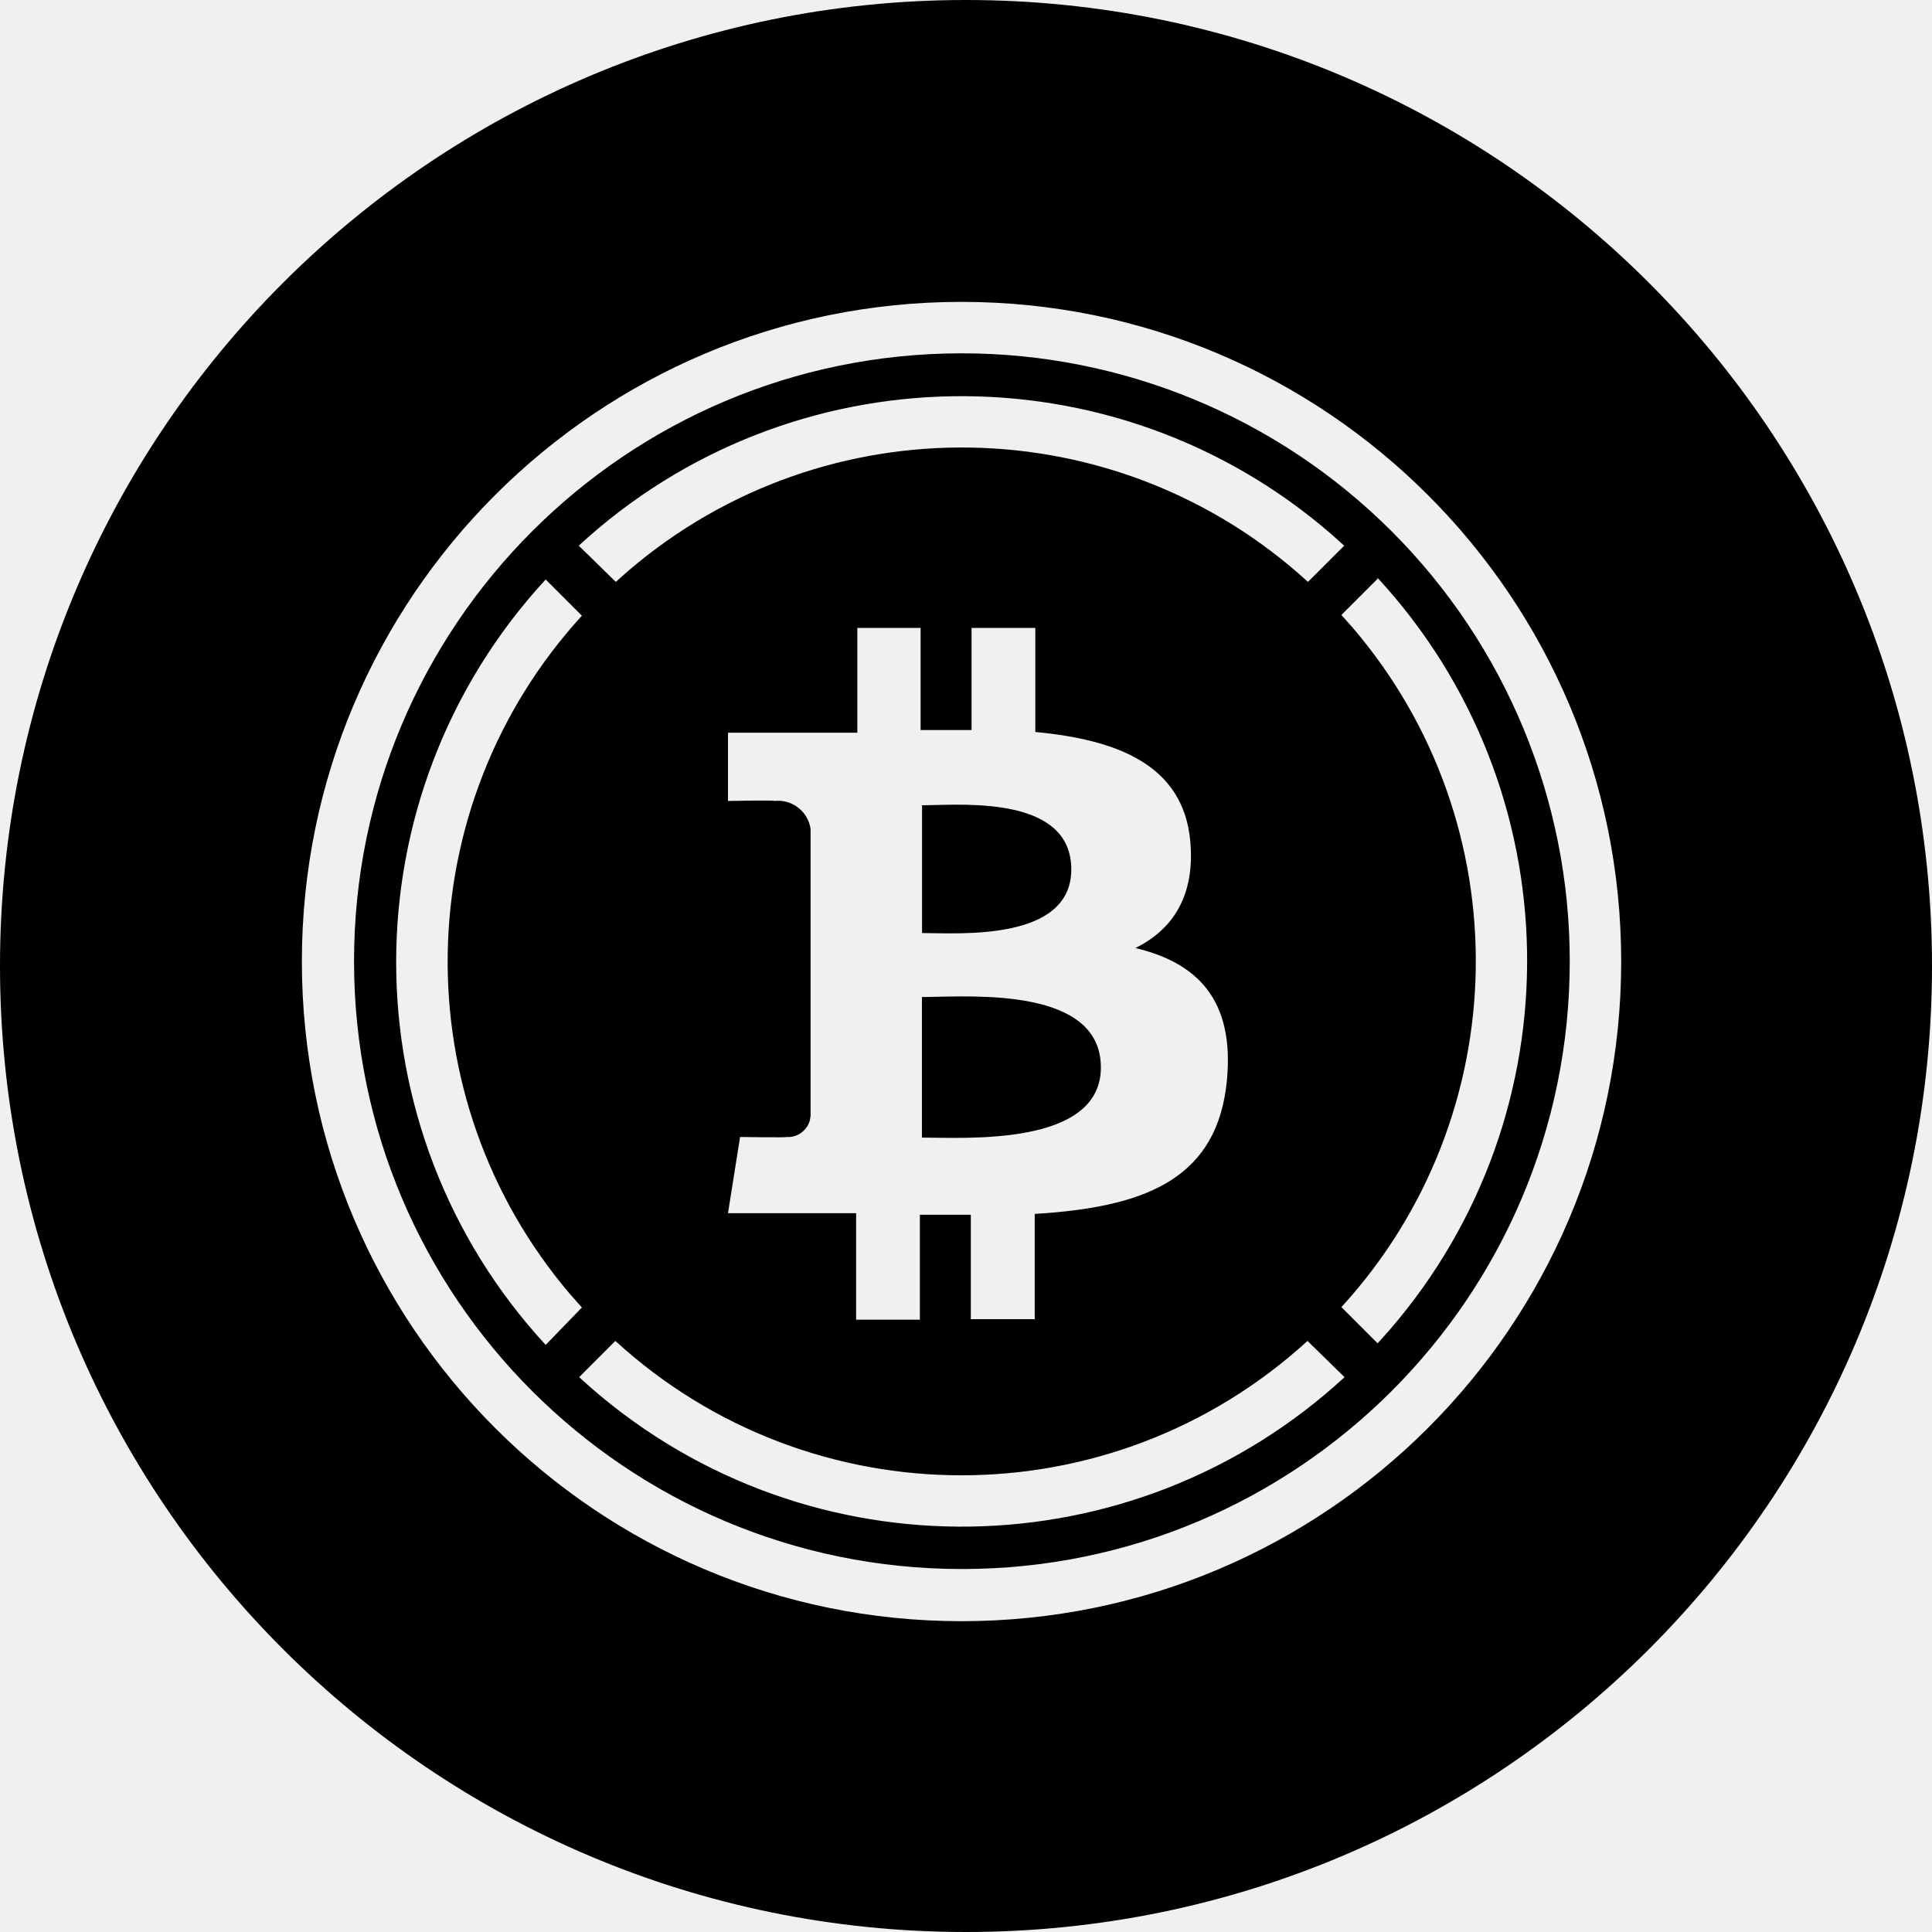
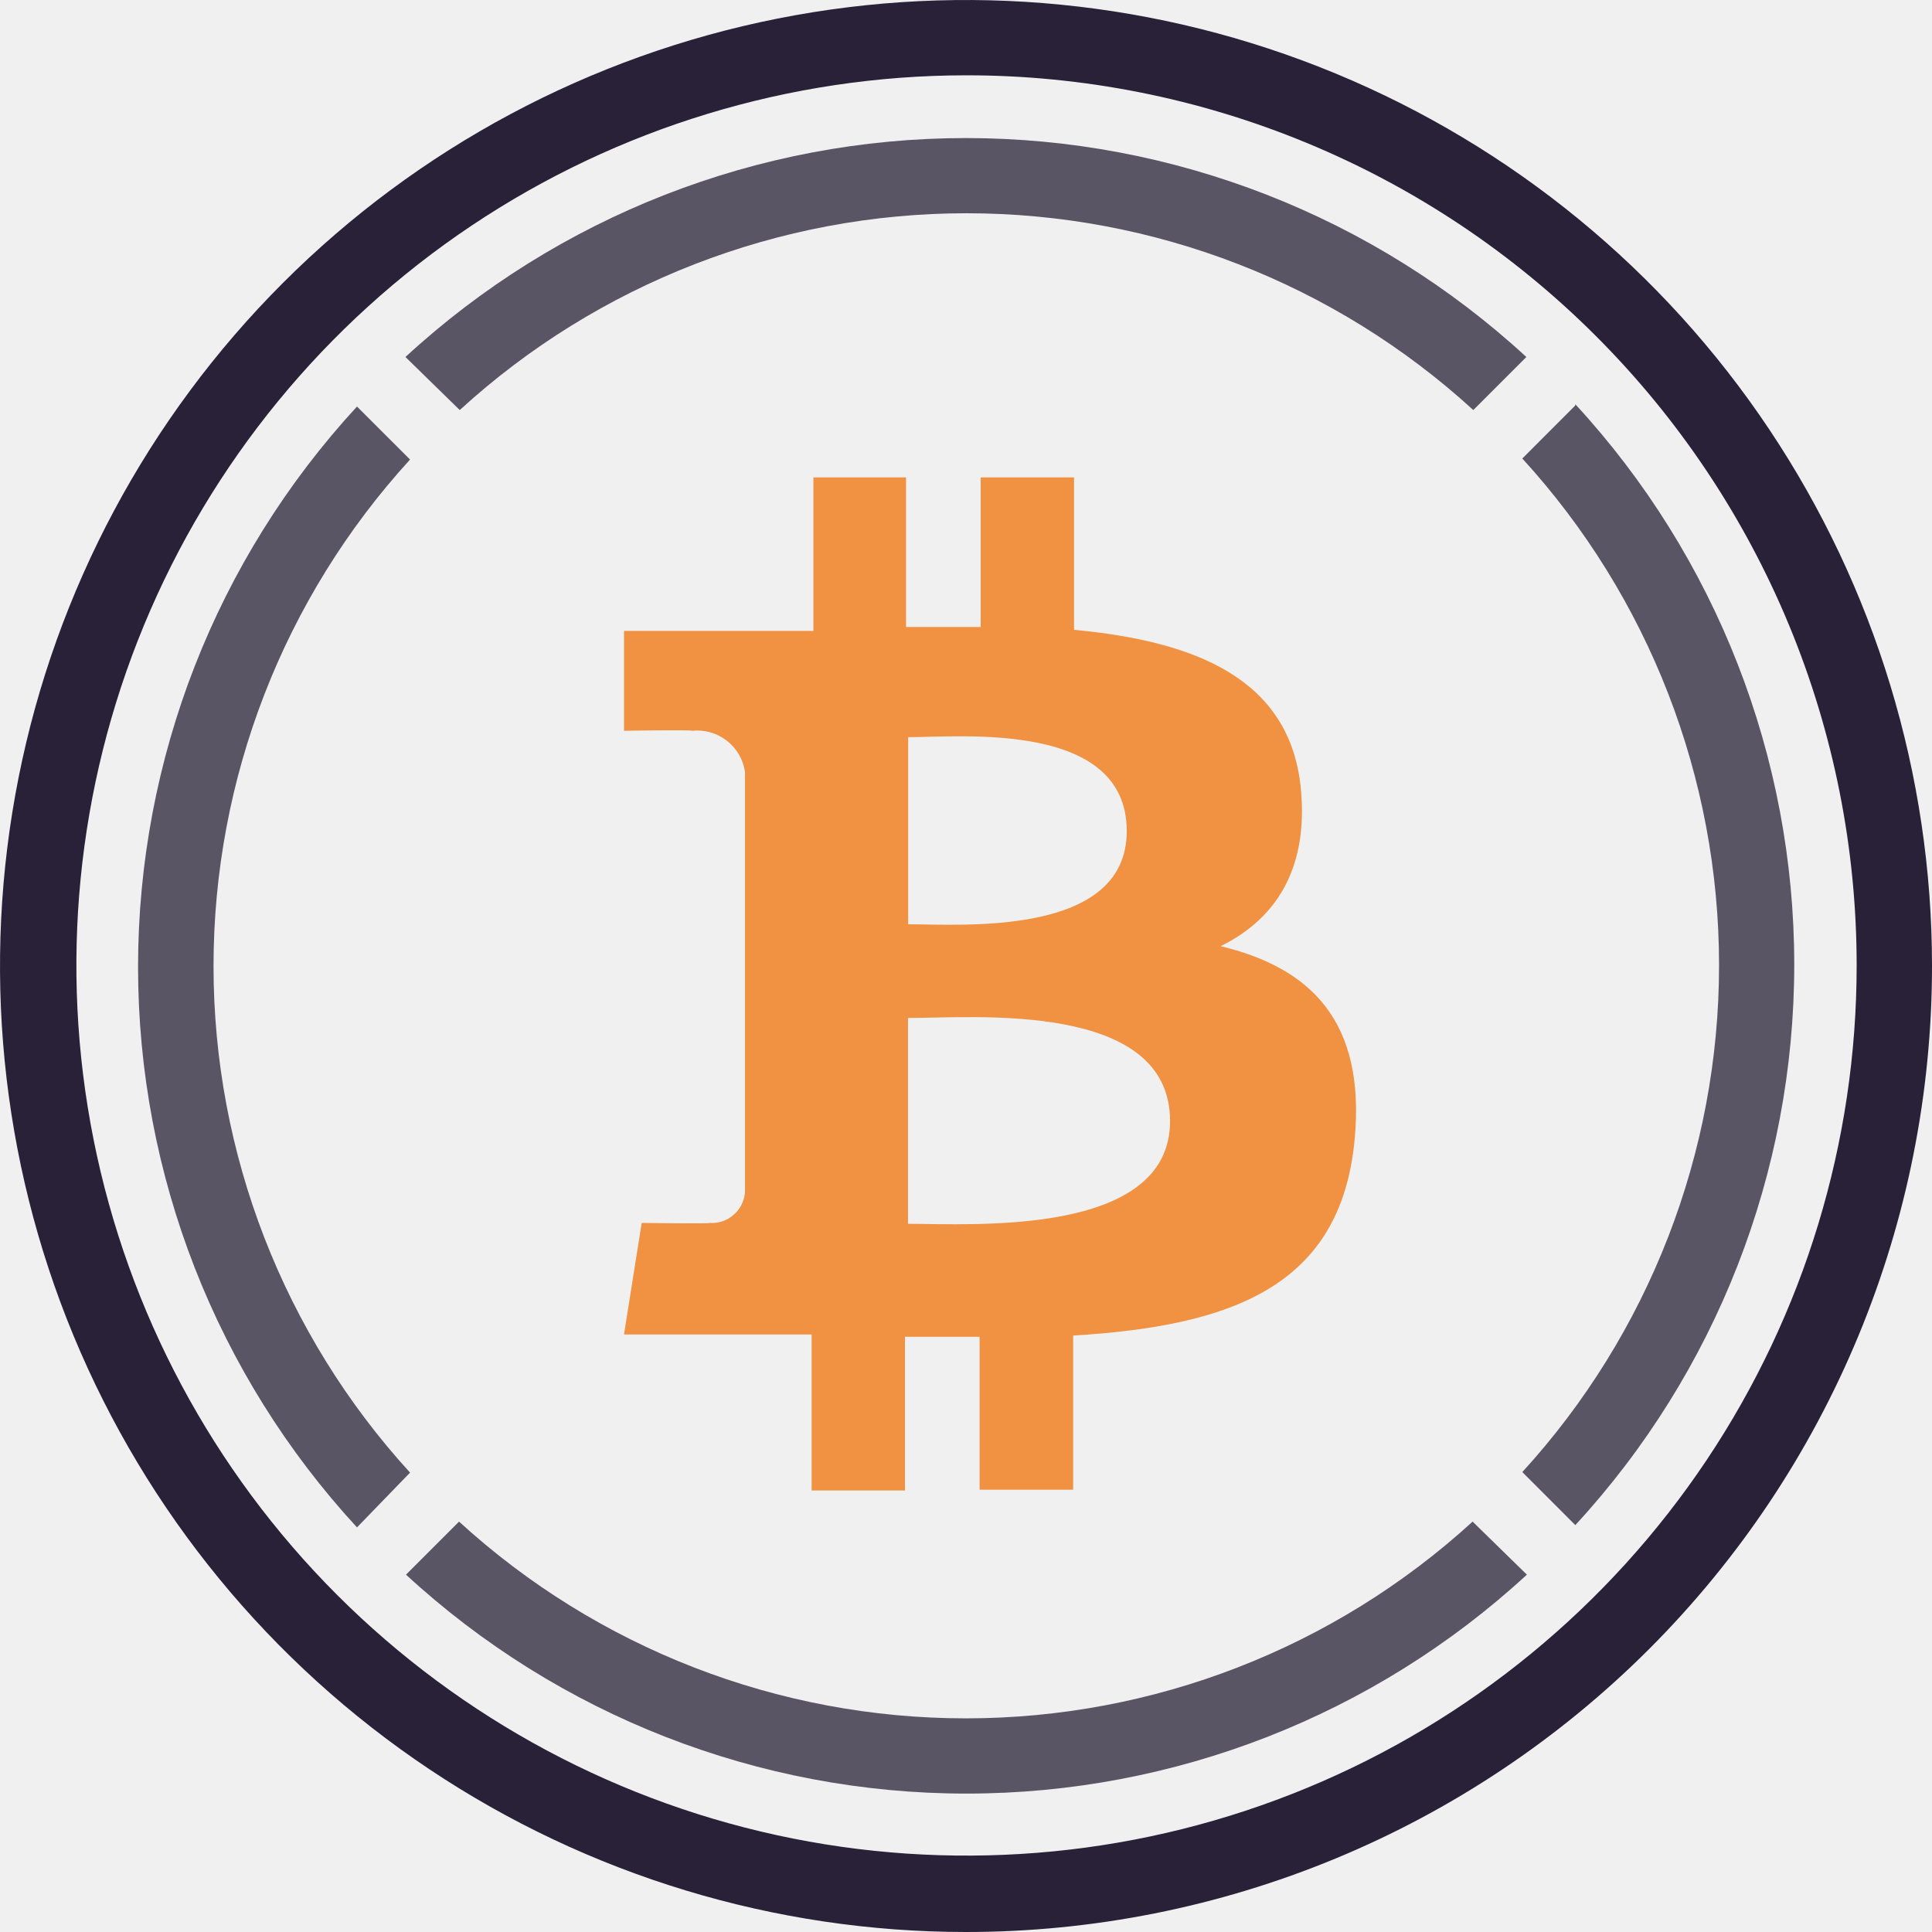
- <svg xmlns="http://www.w3.org/2000/svg" fill="#000000" viewBox="0 0 32 32">
-   <g id="SVGRepo_bgCarrier" stroke-width="0" />
-   <g id="SVGRepo_tracerCarrier" stroke-linecap="round" stroke-linejoin="round" />
-   <g id="SVGRepo_iconCarrier">
-     <path d="M16 0c8.837 0 16 7.163 16 16s-7.163 16-16 16S0 24.837 0 16 7.163 0 16 0zm-.075 5C9.892 5 5 9.892 5 15.925c0 6.034 4.89 10.926 10.924 10.927a10.926 10.926 0 0010.928-10.928C26.851 9.89 21.959 5 15.925 5zm-.001.852A10.068 10.068 0 0126 15.924c-.002 5.559-4.51 10.064-10.068 10.064-5.559 0-10.066-4.505-10.068-10.064-.002-5.559 4.501-10.068 10.06-10.072zm5.732 16.358a8.494 8.494 0 01-11.464 0l-.6.6.222.198a9.352 9.352 0 0012.456-.198zM9.038 9.598a9.352 9.352 0 000 12.678l.6-.62-.19-.214a8.494 8.494 0 01.19-11.244zm13.78-.026v.014l-.6.6.19.214a8.494 8.494 0 01-.19 11.25l.6.6.198-.222a9.352 9.352 0 00-.198-12.456zm-7.57.828H14.2v1.736h-2.142v1.13h.022c.126-.003.757-.013.746 0a.546.546 0 01.6.464v4.752l-.012.073a.37.37 0 01-.116.185.366.366 0 01-.272.092c.014.012-.768 0-.768 0l-.2 1.262h2.122v1.764h1.056V20.12h.844v1.73h1.058v-1.744l.196-.013c1.679-.13 2.838-.597 2.988-2.205.126-1.344-.506-1.944-1.516-2.186.614-.302.994-.862.908-1.778-.12-1.252-1.2-1.672-2.566-1.8V10.4h-1.056v1.692h-.844V10.4zm.104 6.113c.792-.01 2.882-.154 2.882 1.167 0 1.312-2.248 1.162-2.964 1.162v-2.328zm-.006-3.176c.664-.011 2.398-.139 2.398 1.063 0 1.2-1.876 1.054-2.472 1.054v-2.116zm6.696-4.497a9.352 9.352 0 00-12.456.198l.614.6.214-.19a8.494 8.494 0 0111.25.19l.6-.6z">
-         </path>
+ <svg xmlns="http://www.w3.org/2000/svg" width="50" height="50" viewBox="0 0 50 50" fill="none">
+   <g clip-path="url(#clip0_3653_59)">
+     <path d="M40.769 10.493L39.397 11.866C42.672 15.448 44.489 20.127 44.489 24.981C44.489 29.836 42.672 34.514 39.397 38.097L40.769 39.47C44.413 35.518 46.435 30.34 46.435 24.965C46.435 19.591 44.413 14.413 40.769 10.461V10.493Z" fill="#5A5564" />
+     <path d="M11.898 10.612C15.48 7.336 20.159 5.519 25.014 5.519C29.868 5.519 34.547 7.336 38.129 10.612L39.502 9.239C35.55 5.596 30.372 3.573 24.998 3.573C19.623 3.573 14.445 5.596 10.493 9.239L11.898 10.612Z" fill="#5A5564" />
+     <path d="M10.612 38.111C7.34 34.529 5.526 29.853 5.526 25.002C5.526 20.151 7.34 15.475 10.612 11.893L9.239 10.521C5.596 14.472 3.573 19.65 3.573 25.025C3.573 30.4 5.596 35.578 9.239 39.529L10.612 38.111Z" fill="#5A5564" />
+     <path d="M38.111 39.379C34.528 42.655 29.85 44.471 24.995 44.471C20.141 44.471 15.462 42.655 11.88 39.379L10.507 40.752C14.459 44.395 19.637 46.418 25.011 46.418C30.386 46.418 35.564 44.395 39.516 40.752L38.111 39.379Z" fill="#5A5564" />
+     <path d="M33.667 20.419C33.393 17.554 30.922 16.593 27.796 16.3V12.355H25.38V16.227C24.744 16.227 24.094 16.227 23.448 16.227V12.355H21.051V16.328H16.149V18.913C16.149 18.913 17.934 18.881 17.907 18.913C18.229 18.878 18.552 18.969 18.808 19.167C19.064 19.365 19.233 19.654 19.28 19.975V30.848C19.273 30.961 19.243 31.072 19.193 31.173C19.143 31.274 19.073 31.365 18.987 31.438C18.902 31.514 18.804 31.571 18.697 31.607C18.59 31.643 18.477 31.658 18.364 31.649C18.396 31.676 16.607 31.649 16.607 31.649L16.149 34.536H21.005V38.573H23.421V34.596H25.352V38.554H27.773V34.564C31.855 34.317 34.702 33.31 35.058 29.489C35.347 26.414 33.901 25.041 31.59 24.487C32.995 23.796 33.864 22.515 33.667 20.419ZM30.281 29.013C30.281 32.015 25.137 31.672 23.499 31.672V26.345C25.137 26.35 30.281 25.878 30.281 29.013ZM29.16 21.508C29.16 24.254 24.867 23.92 23.503 23.92V19.078C24.867 19.078 29.16 18.648 29.16 21.508Z" fill="#F09242" />
+     <path d="M24.995 50C20.051 49.999 15.218 48.532 11.108 45.785C6.997 43.038 3.794 39.133 1.902 34.565C0.011 29.997 -0.484 24.971 0.481 20.122C1.445 15.273 3.826 10.818 7.322 7.322C10.818 3.826 15.273 1.445 20.122 0.481C24.971 -0.484 29.997 0.011 34.565 1.902C39.133 3.794 43.038 6.997 45.785 11.108C48.532 15.218 49.999 20.051 50 24.995C50.001 28.279 49.354 31.531 48.098 34.565C46.842 37.599 45 40.356 42.678 42.678C40.356 45 37.599 46.842 34.565 48.098C31.531 49.354 28.279 50.001 24.995 50ZM24.995 1.949C20.44 1.953 15.989 3.307 12.203 5.84C8.417 8.373 5.467 11.972 3.726 16.181C1.985 20.39 1.531 25.021 2.421 29.488C3.311 33.956 5.506 38.059 8.727 41.279C11.949 44.499 16.053 46.692 20.521 47.581C24.988 48.469 29.619 48.013 33.827 46.27C38.036 44.528 41.633 41.576 44.165 37.79C46.697 34.003 48.049 29.55 48.05 24.995C48.052 21.968 47.456 18.97 46.298 16.173C45.139 13.375 43.441 10.834 41.3 8.694C39.159 6.553 36.617 4.856 33.819 3.699C31.021 2.541 28.023 1.947 24.995 1.949Z" fill="#282138" />
  </g>
+   <defs>
+     <clipPath id="clip0_3653_59">
+       <rect width="50" height="50" fill="white" />
+     </clipPath>
+   </defs>
</svg>
